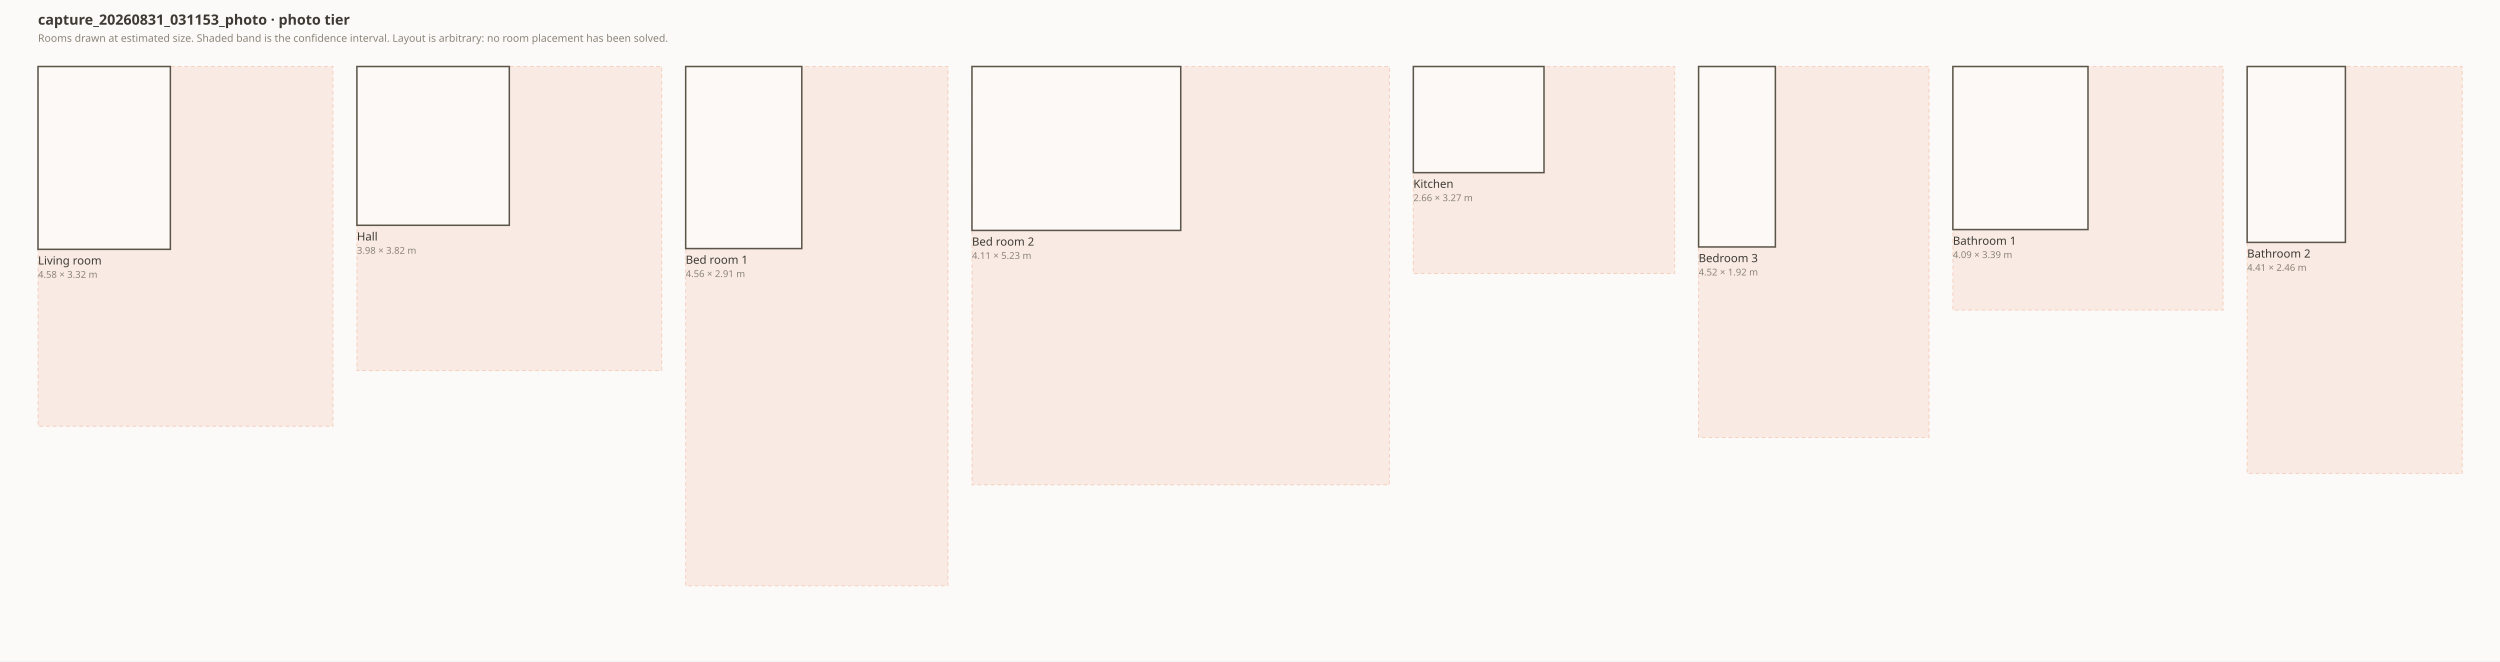
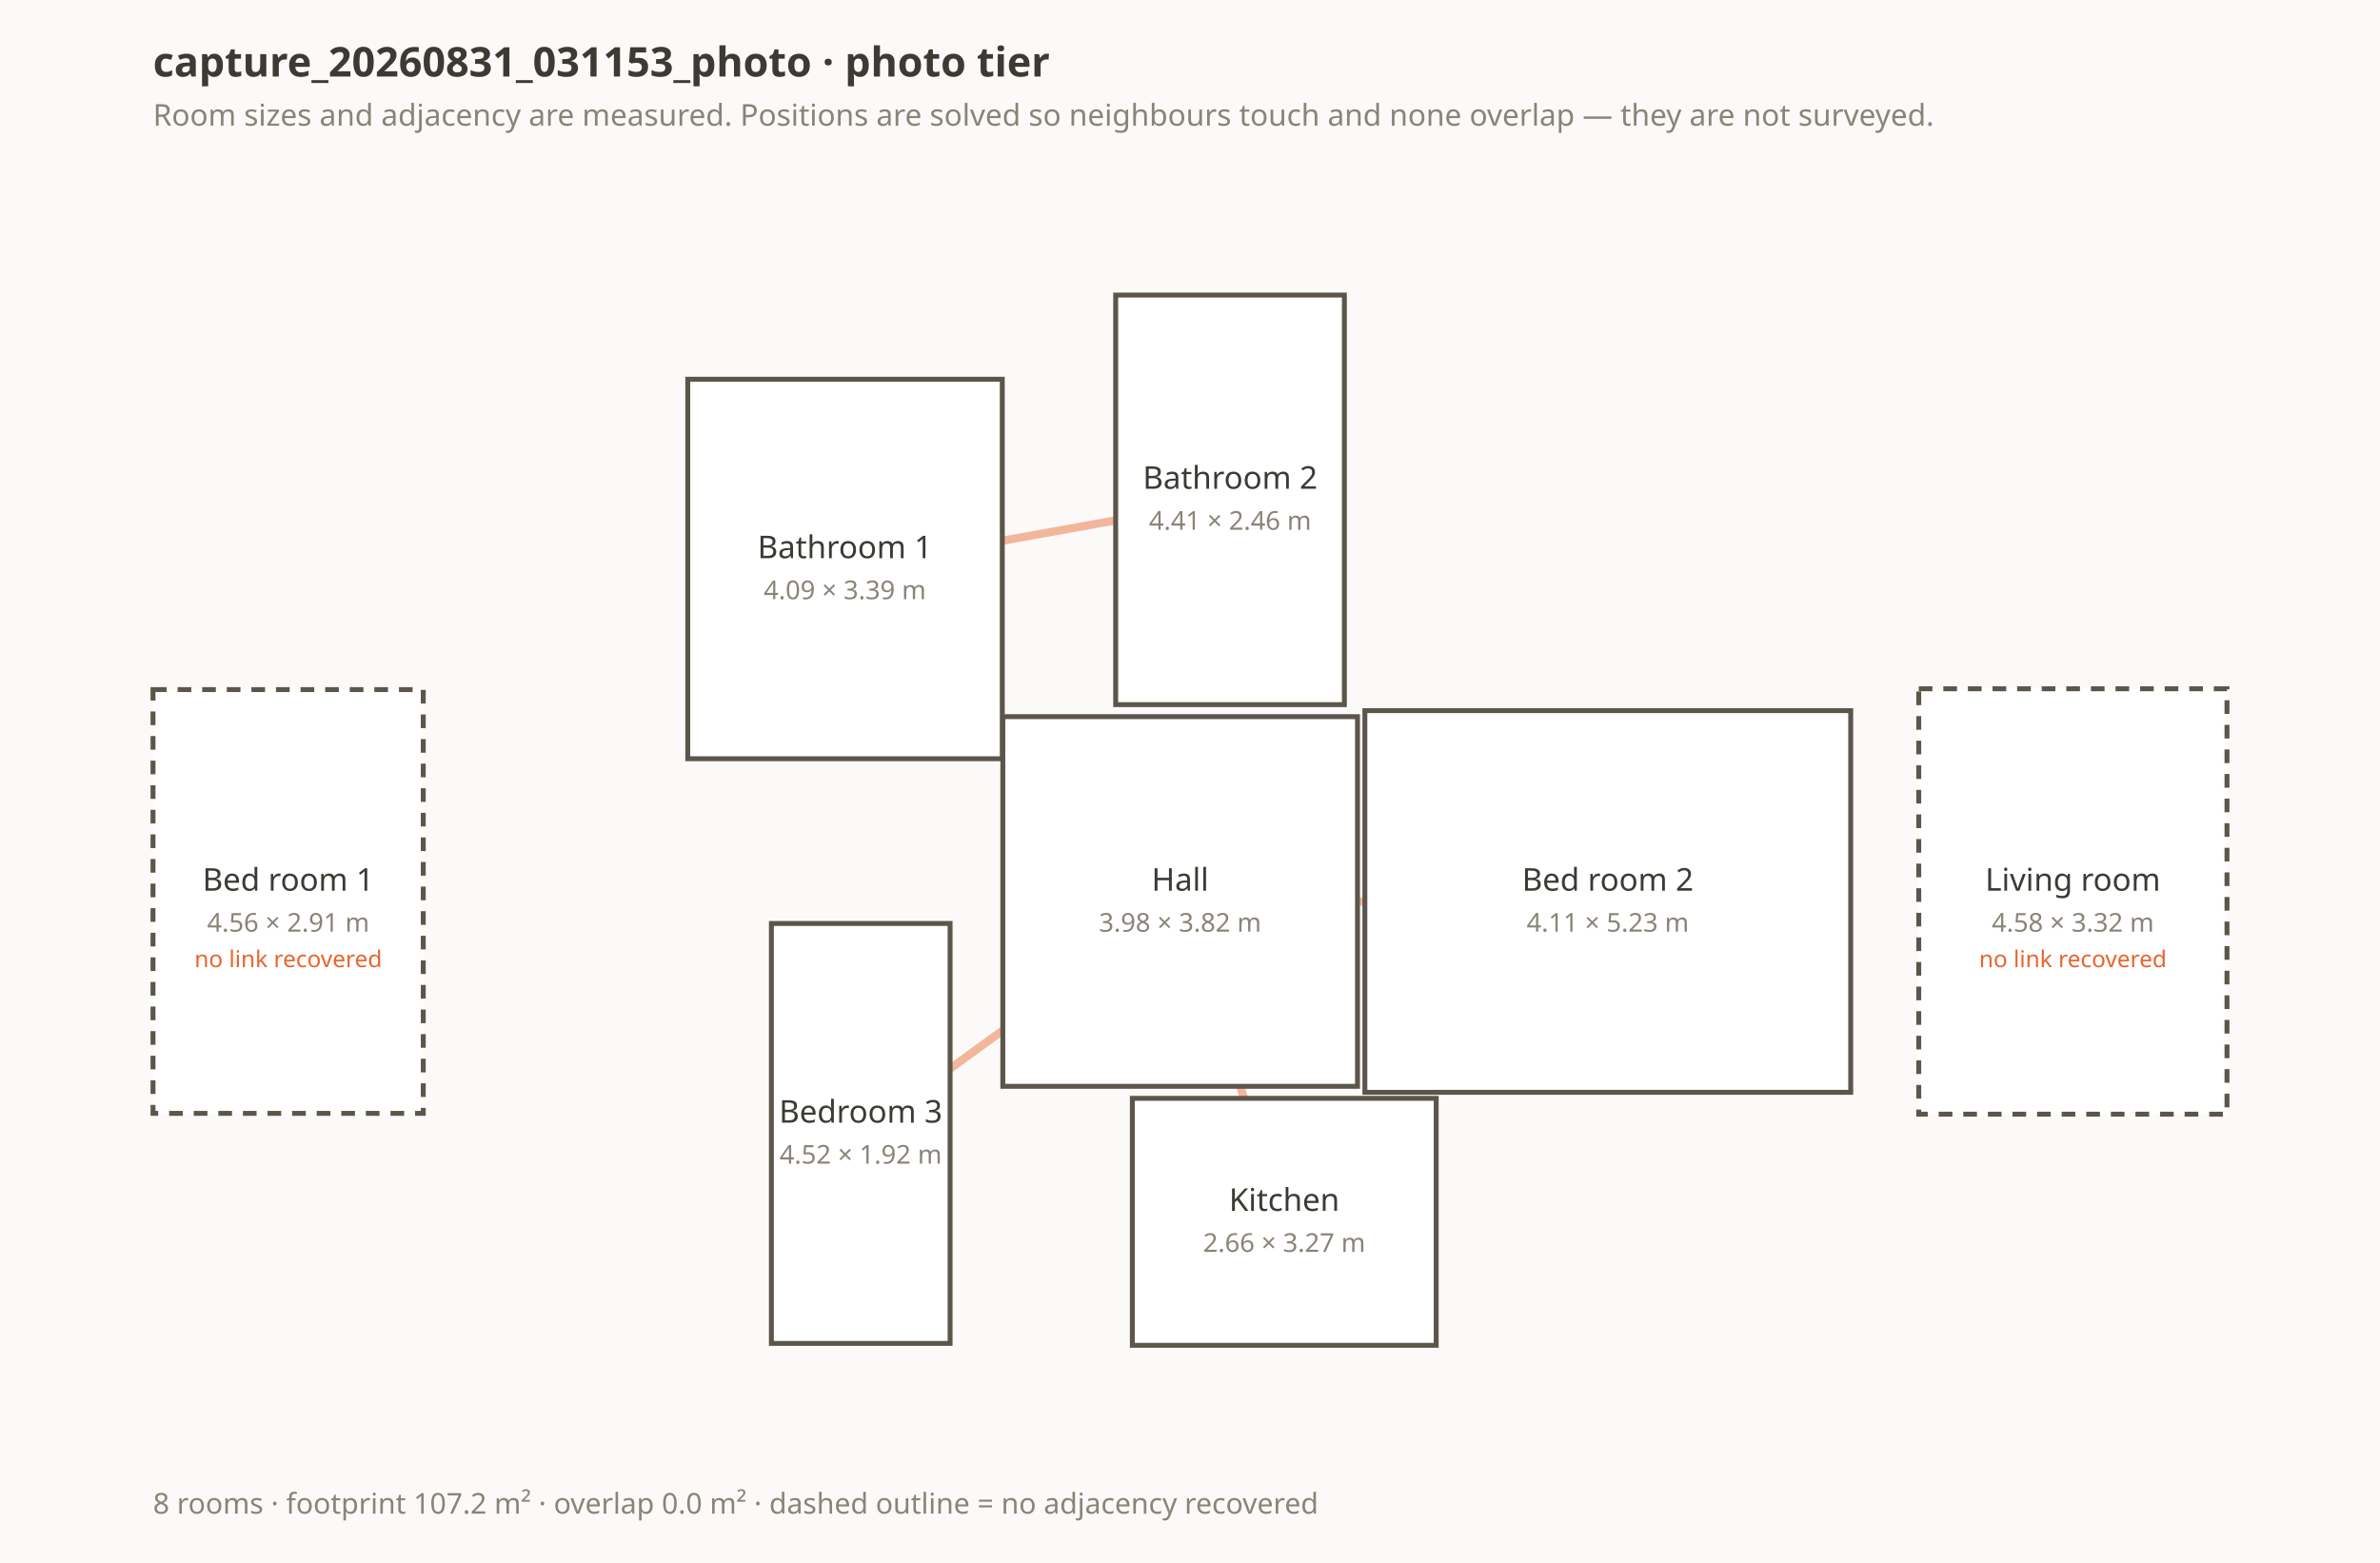
- <svg xmlns="http://www.w3.org/2000/svg" width="2631" height="696" viewBox="0 0 2631 696" font-family="ui-sans-serif,system-ui,sans-serif">
-   <rect width="2631" height="696" fill="#fbfaf8" />
-   <text x="40" y="26" font-size="15" font-weight="600" fill="#3d3a34">capture_20260831_031153_photo · photo tier</text>
-   <text x="40" y="44" font-size="11" fill="#8a8377">Rooms drawn at estimated size. Shaded band is the confidence interval. Layout is arbitrary: no room placement has been solved.</text>
-   <rect x="40.0" y="70.0" width="310.4" height="378.6" fill="#e8642e" fill-opacity="0.10" stroke="#e8642e" stroke-opacity="0.25" stroke-dasharray="4 3" />
-   <rect x="40.0" y="70.0" width="139.3" height="192.4" fill="#ffffff" fill-opacity="0.7" stroke="#5c564a" stroke-width="1.6" />
-   <text x="40.0" y="278.4" font-size="12" fill="#3d3a34">Living room</text>
-   <text x="40.0" y="292.4" font-size="10" fill="#8a8377">4.58 × 3.32 m</text>
-   <rect x="375.6" y="70.0" width="320.8" height="320.0" fill="#e8642e" fill-opacity="0.10" stroke="#e8642e" stroke-opacity="0.25" stroke-dasharray="4 3" />
-   <rect x="375.6" y="70.0" width="160.4" height="167.1" fill="#ffffff" fill-opacity="0.7" stroke="#5c564a" stroke-width="1.6" />
-   <text x="375.6" y="253.1" font-size="12" fill="#3d3a34">Hall</text>
-   <text x="375.6" y="267.1" font-size="10" fill="#8a8377">3.98 × 3.82 m</text>
-   <rect x="721.6" y="70.0" width="276.1" height="546.5" fill="#e8642e" fill-opacity="0.10" stroke="#e8642e" stroke-opacity="0.25" stroke-dasharray="4 3" />
-   <rect x="721.6" y="70.0" width="122.2" height="191.6" fill="#ffffff" fill-opacity="0.7" stroke="#5c564a" stroke-width="1.6" />
-   <text x="721.6" y="277.6" font-size="12" fill="#3d3a34">Bed room 1</text>
-   <text x="721.6" y="291.6" font-size="10" fill="#8a8377">4.56 × 2.91 m</text>
-   <rect x="1022.9" y="70.0" width="439.3" height="440.2" fill="#e8642e" fill-opacity="0.10" stroke="#e8642e" stroke-opacity="0.25" stroke-dasharray="4 3" />
-   <rect x="1022.9" y="70.0" width="219.7" height="172.5" fill="#ffffff" fill-opacity="0.7" stroke="#5c564a" stroke-width="1.6" />
-   <text x="1022.9" y="258.5" font-size="12" fill="#3d3a34">Bed room 2</text>
-   <text x="1022.9" y="272.5" font-size="10" fill="#8a8377">4.11 × 5.23 m</text>
-   <rect x="1487.4" y="70.0" width="275.0" height="217.8" fill="#e8642e" fill-opacity="0.10" stroke="#e8642e" stroke-opacity="0.25" stroke-dasharray="4 3" />
-   <rect x="1487.4" y="70.0" width="137.5" height="111.7" fill="#ffffff" fill-opacity="0.7" stroke="#5c564a" stroke-width="1.6" />
-   <text x="1487.4" y="197.7" font-size="12" fill="#3d3a34">Kitchen</text>
-   <text x="1487.4" y="211.7" font-size="10" fill="#8a8377">2.66 × 3.27 m</text>
-   <rect x="1787.6" y="70.0" width="242.5" height="390.4" fill="#e8642e" fill-opacity="0.10" stroke="#e8642e" stroke-opacity="0.25" stroke-dasharray="4 3" />
-   <rect x="1787.6" y="70.0" width="80.8" height="189.9" fill="#ffffff" fill-opacity="0.7" stroke="#5c564a" stroke-width="1.6" />
-   <text x="1787.6" y="275.9" font-size="12" fill="#3d3a34">Bedroom 3</text>
-   <text x="1787.6" y="289.9" font-size="10" fill="#8a8377">4.52 × 1.92 m</text>
-   <rect x="2055.2" y="70.0" width="284.4" height="256.4" fill="#e8642e" fill-opacity="0.10" stroke="#e8642e" stroke-opacity="0.25" stroke-dasharray="4 3" />
-   <rect x="2055.2" y="70.0" width="142.2" height="171.6" fill="#ffffff" fill-opacity="0.7" stroke="#5c564a" stroke-width="1.6" />
-   <text x="2055.2" y="257.6" font-size="12" fill="#3d3a34">Bathroom 1</text>
-   <text x="2055.2" y="271.6" font-size="10" fill="#8a8377">4.09 × 3.39 m</text>
-   <rect x="2364.9" y="70.0" width="226.4" height="428.2" fill="#e8642e" fill-opacity="0.10" stroke="#e8642e" stroke-opacity="0.25" stroke-dasharray="4 3" />
-   <rect x="2364.9" y="70.0" width="103.4" height="185.1" fill="#ffffff" fill-opacity="0.7" stroke="#5c564a" stroke-width="1.6" />
-   <text x="2364.9" y="271.1" font-size="12" fill="#3d3a34">Bathroom 2</text>
-   <text x="2364.9" y="285.1" font-size="10" fill="#8a8377">4.41 × 2.46 m</text>
+ <svg xmlns="http://www.w3.org/2000/svg" width="871" height="572" viewBox="0 0 871 572" font-family="ui-sans-serif,system-ui,sans-serif">
+   <rect width="871" height="572" fill="#fbfaf8" />
+   <text x="56" y="28" font-size="15" font-weight="600" fill="#3d3a34">capture_20260831_031153_photo · photo tier</text>
+   <text x="56" y="46" font-size="11" fill="#8a8377">Room sizes and adjacency are measured. Positions are solved so neighbours touch and none overlap — they are not surveyed.</text>
+   <line x1="431.9" y1="330.0" x2="470.0" y2="447.2" stroke="#e8642e" stroke-width="3.0" stroke-opacity="0.45" />
+   <line x1="315.0" y1="414.9" x2="431.9" y2="330.0" stroke="#e8642e" stroke-width="3.0" stroke-opacity="0.45" />
+   <line x1="588.4" y1="330.0" x2="431.9" y2="330.0" stroke="#e8642e" stroke-width="3.0" stroke-opacity="0.45" />
+   <line x1="309.2" y1="208.3" x2="450.2" y2="182.9" stroke="#e8642e" stroke-width="3.0" stroke-opacity="0.45" />
+   <line x1="309.2" y1="208.3" x2="431.9" y2="330.0" stroke="#e8642e" stroke-width="2.1" stroke-opacity="0.45" />
+   <polygon points="702.2,252.1 815.0,252.1 815.0,407.8 702.2,407.8" fill="#ffffff" stroke="#5c564a" stroke-width="1.8" stroke-dasharray="5 4" />
+   <text x="758.6" y="326.0" font-size="11.5" text-anchor="middle" fill="#3d3a34">Living room</text>
+   <text x="758.6" y="341.0" font-size="9.5" text-anchor="middle" fill="#8a8377">4.58 × 3.32 m</text>
+   <text x="758.6" y="354.0" font-size="8.5" text-anchor="middle" fill="#e8642e">no link recovered</text>
+   <polygon points="367.0,262.3 496.8,262.3 496.8,397.6 367.0,397.6" fill="#ffffff" stroke="#5c564a" stroke-width="1.8" />
+   <text x="431.9" y="326.0" font-size="11.5" text-anchor="middle" fill="#3d3a34">Hall</text>
+   <text x="431.9" y="341.0" font-size="9.5" text-anchor="middle" fill="#8a8377">3.98 × 3.82 m</text>
+   <polygon points="56.0,252.4 154.9,252.4 154.9,407.5 56.0,407.5" fill="#ffffff" stroke="#5c564a" stroke-width="1.8" stroke-dasharray="5 4" />
+   <text x="105.5" y="326.0" font-size="11.5" text-anchor="middle" fill="#3d3a34">Bed room 1</text>
+   <text x="105.5" y="341.0" font-size="9.5" text-anchor="middle" fill="#8a8377">4.56 × 2.91 m</text>
+   <text x="105.5" y="354.0" font-size="8.5" text-anchor="middle" fill="#e8642e">no link recovered</text>
+   <polygon points="499.5,260.1 677.3,260.1 677.3,399.8 499.5,399.8" fill="#ffffff" stroke="#5c564a" stroke-width="1.8" />
+   <text x="588.4" y="326.0" font-size="11.5" text-anchor="middle" fill="#3d3a34">Bed room 2</text>
+   <text x="588.4" y="341.0" font-size="9.5" text-anchor="middle" fill="#8a8377">4.11 × 5.23 m</text>
+   <polygon points="414.4,402.0 525.6,402.0 525.6,492.4 414.4,492.4" fill="#ffffff" stroke="#5c564a" stroke-width="1.8" />
+   <text x="470.0" y="443.2" font-size="11.5" text-anchor="middle" fill="#3d3a34">Kitchen</text>
+   <text x="470.0" y="458.2" font-size="9.5" text-anchor="middle" fill="#8a8377">2.66 × 3.27 m</text>
+   <polygon points="282.3,338.0 347.7,338.0 347.7,491.7 282.3,491.7" fill="#ffffff" stroke="#5c564a" stroke-width="1.8" />
+   <text x="315.0" y="410.9" font-size="11.5" text-anchor="middle" fill="#3d3a34">Bedroom 3</text>
+   <text x="315.0" y="425.9" font-size="9.5" text-anchor="middle" fill="#8a8377">4.52 × 1.92 m</text>
+   <polygon points="251.7,138.8 366.8,138.8 366.8,277.7 251.7,277.7" fill="#ffffff" stroke="#5c564a" stroke-width="1.8" />
+   <text x="309.2" y="204.3" font-size="11.5" text-anchor="middle" fill="#3d3a34">Bathroom 1</text>
+   <text x="309.2" y="219.3" font-size="9.5" text-anchor="middle" fill="#8a8377">4.09 × 3.39 m</text>
+   <polygon points="408.3,108.0 492.0,108.0 492.0,257.9 408.3,257.9" fill="#ffffff" stroke="#5c564a" stroke-width="1.8" />
+   <text x="450.2" y="178.9" font-size="11.5" text-anchor="middle" fill="#3d3a34">Bathroom 2</text>
+   <text x="450.2" y="193.9" font-size="9.5" text-anchor="middle" fill="#8a8377">4.41 × 2.46 m</text>
+   <text x="56" y="554" font-size="10.5" fill="#8a8377">8 rooms · footprint 107.2 m² · overlap 0.0 m² · dashed outline = no adjacency recovered</text>
</svg>
